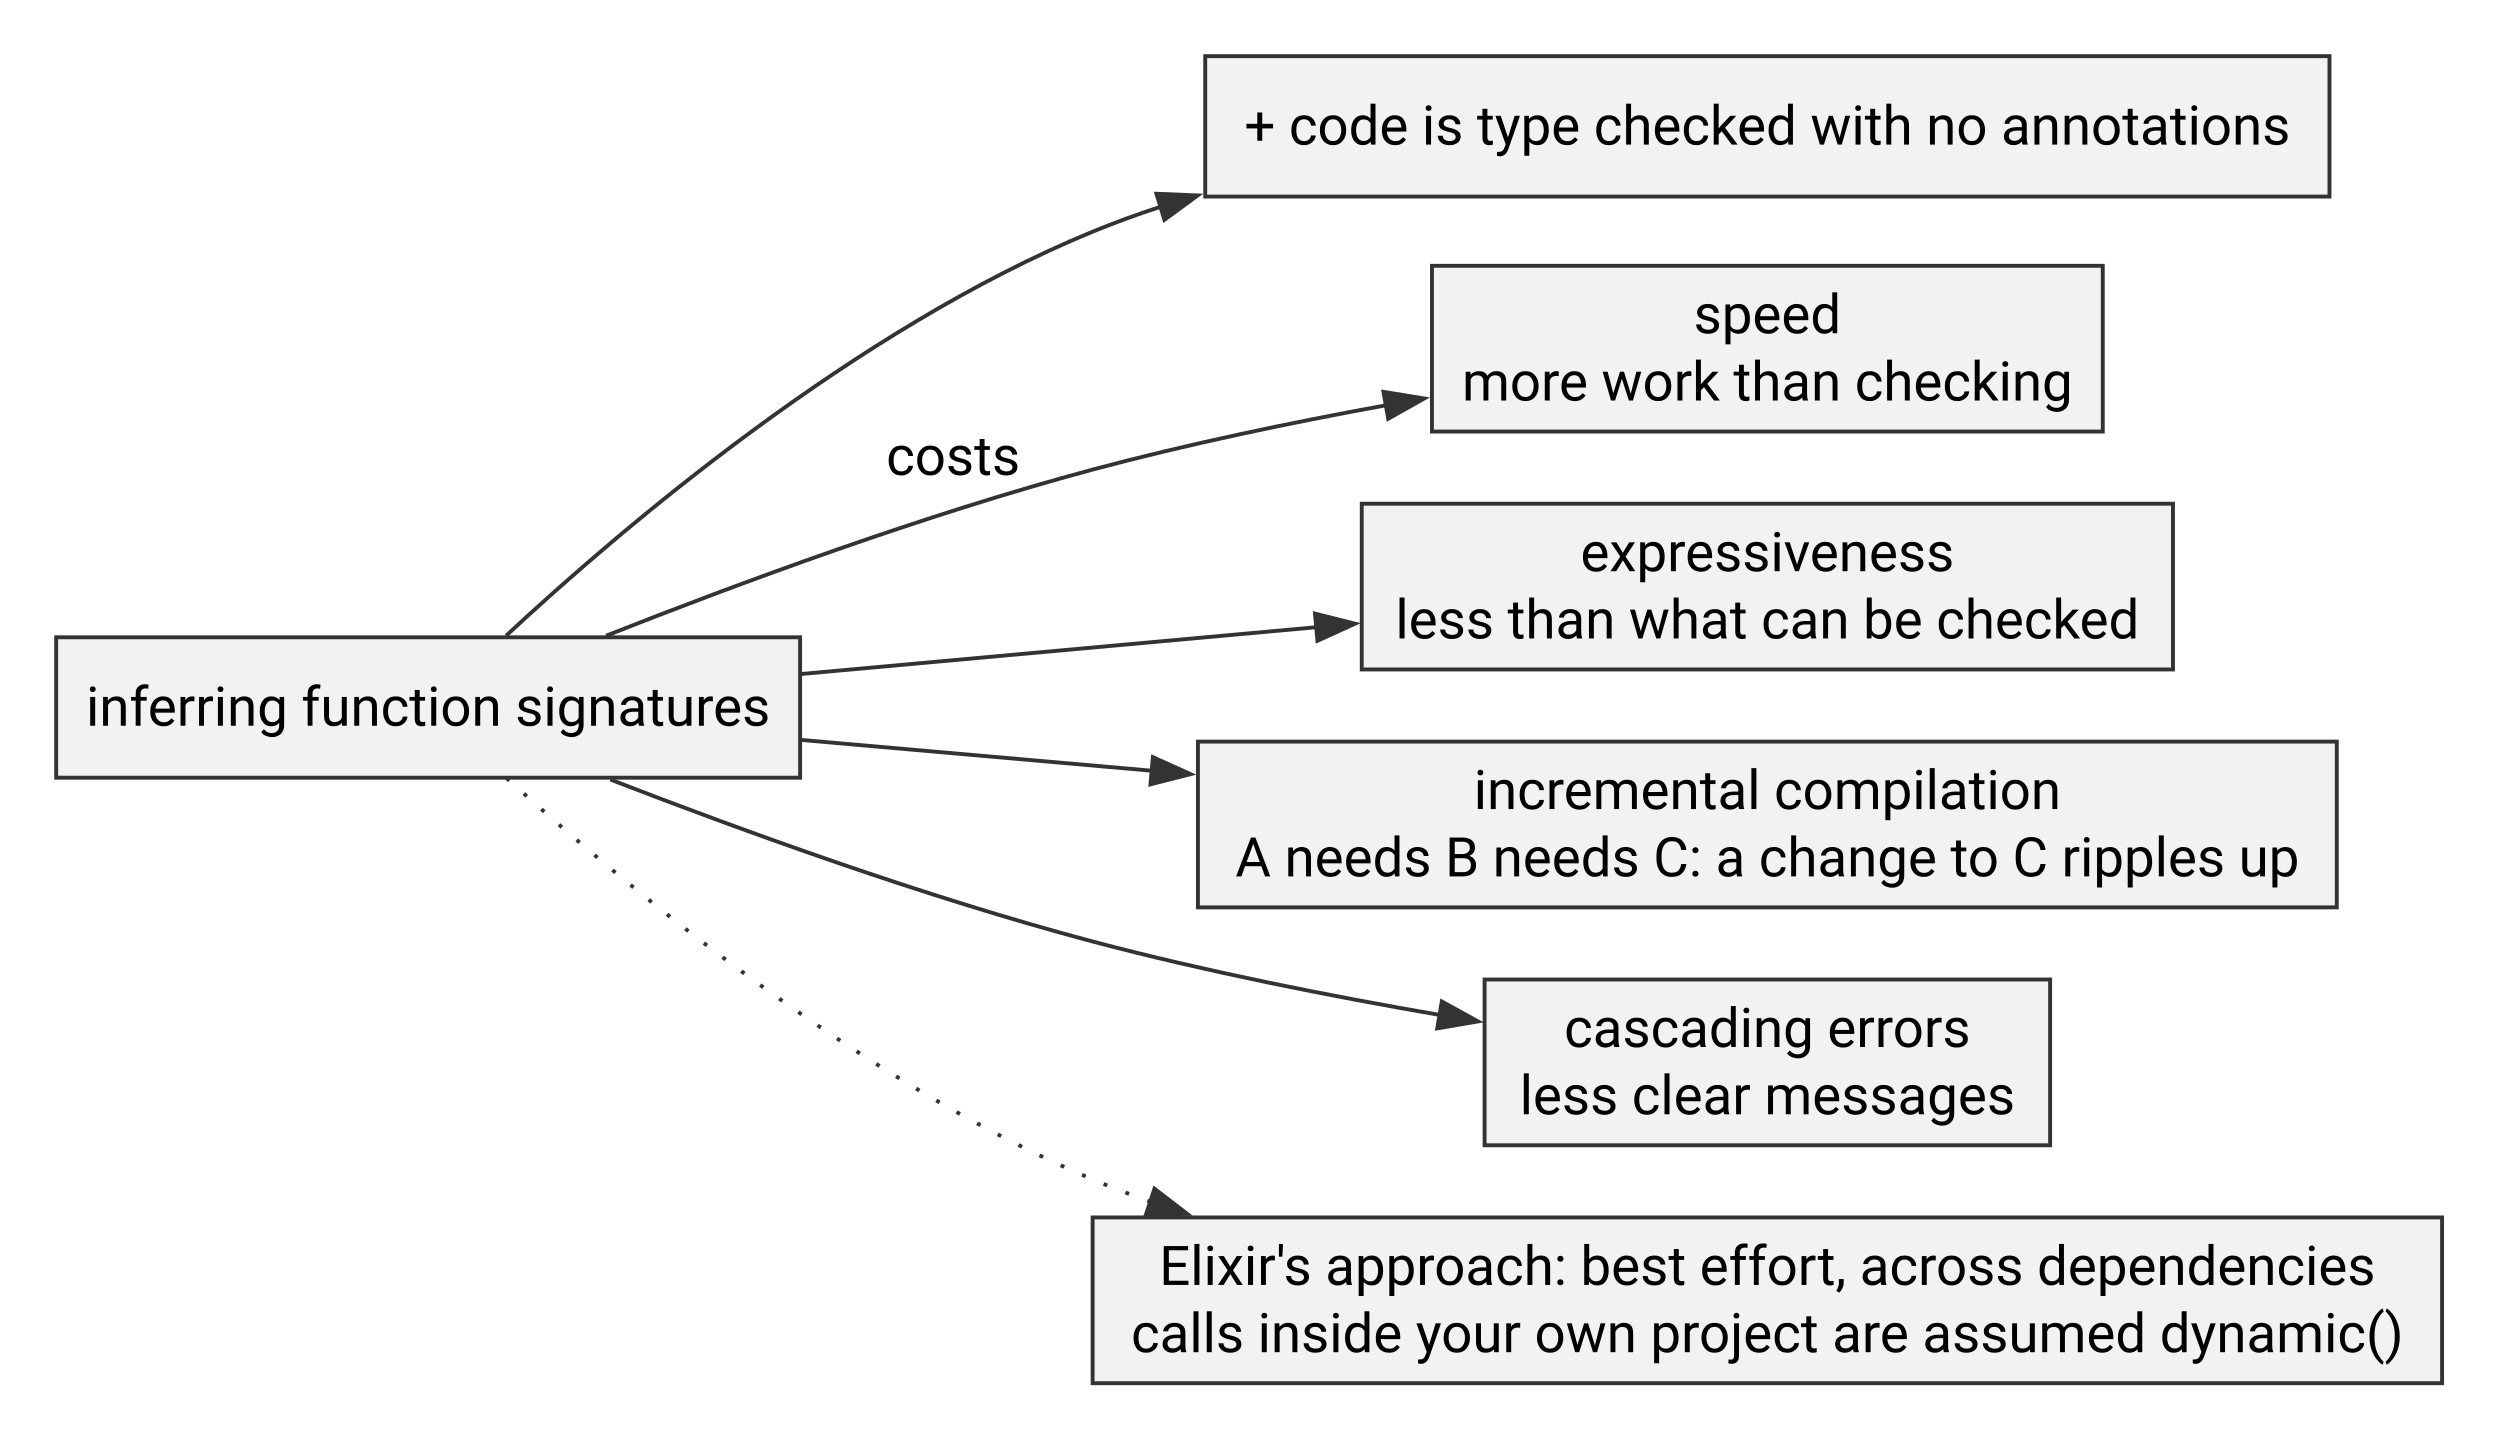
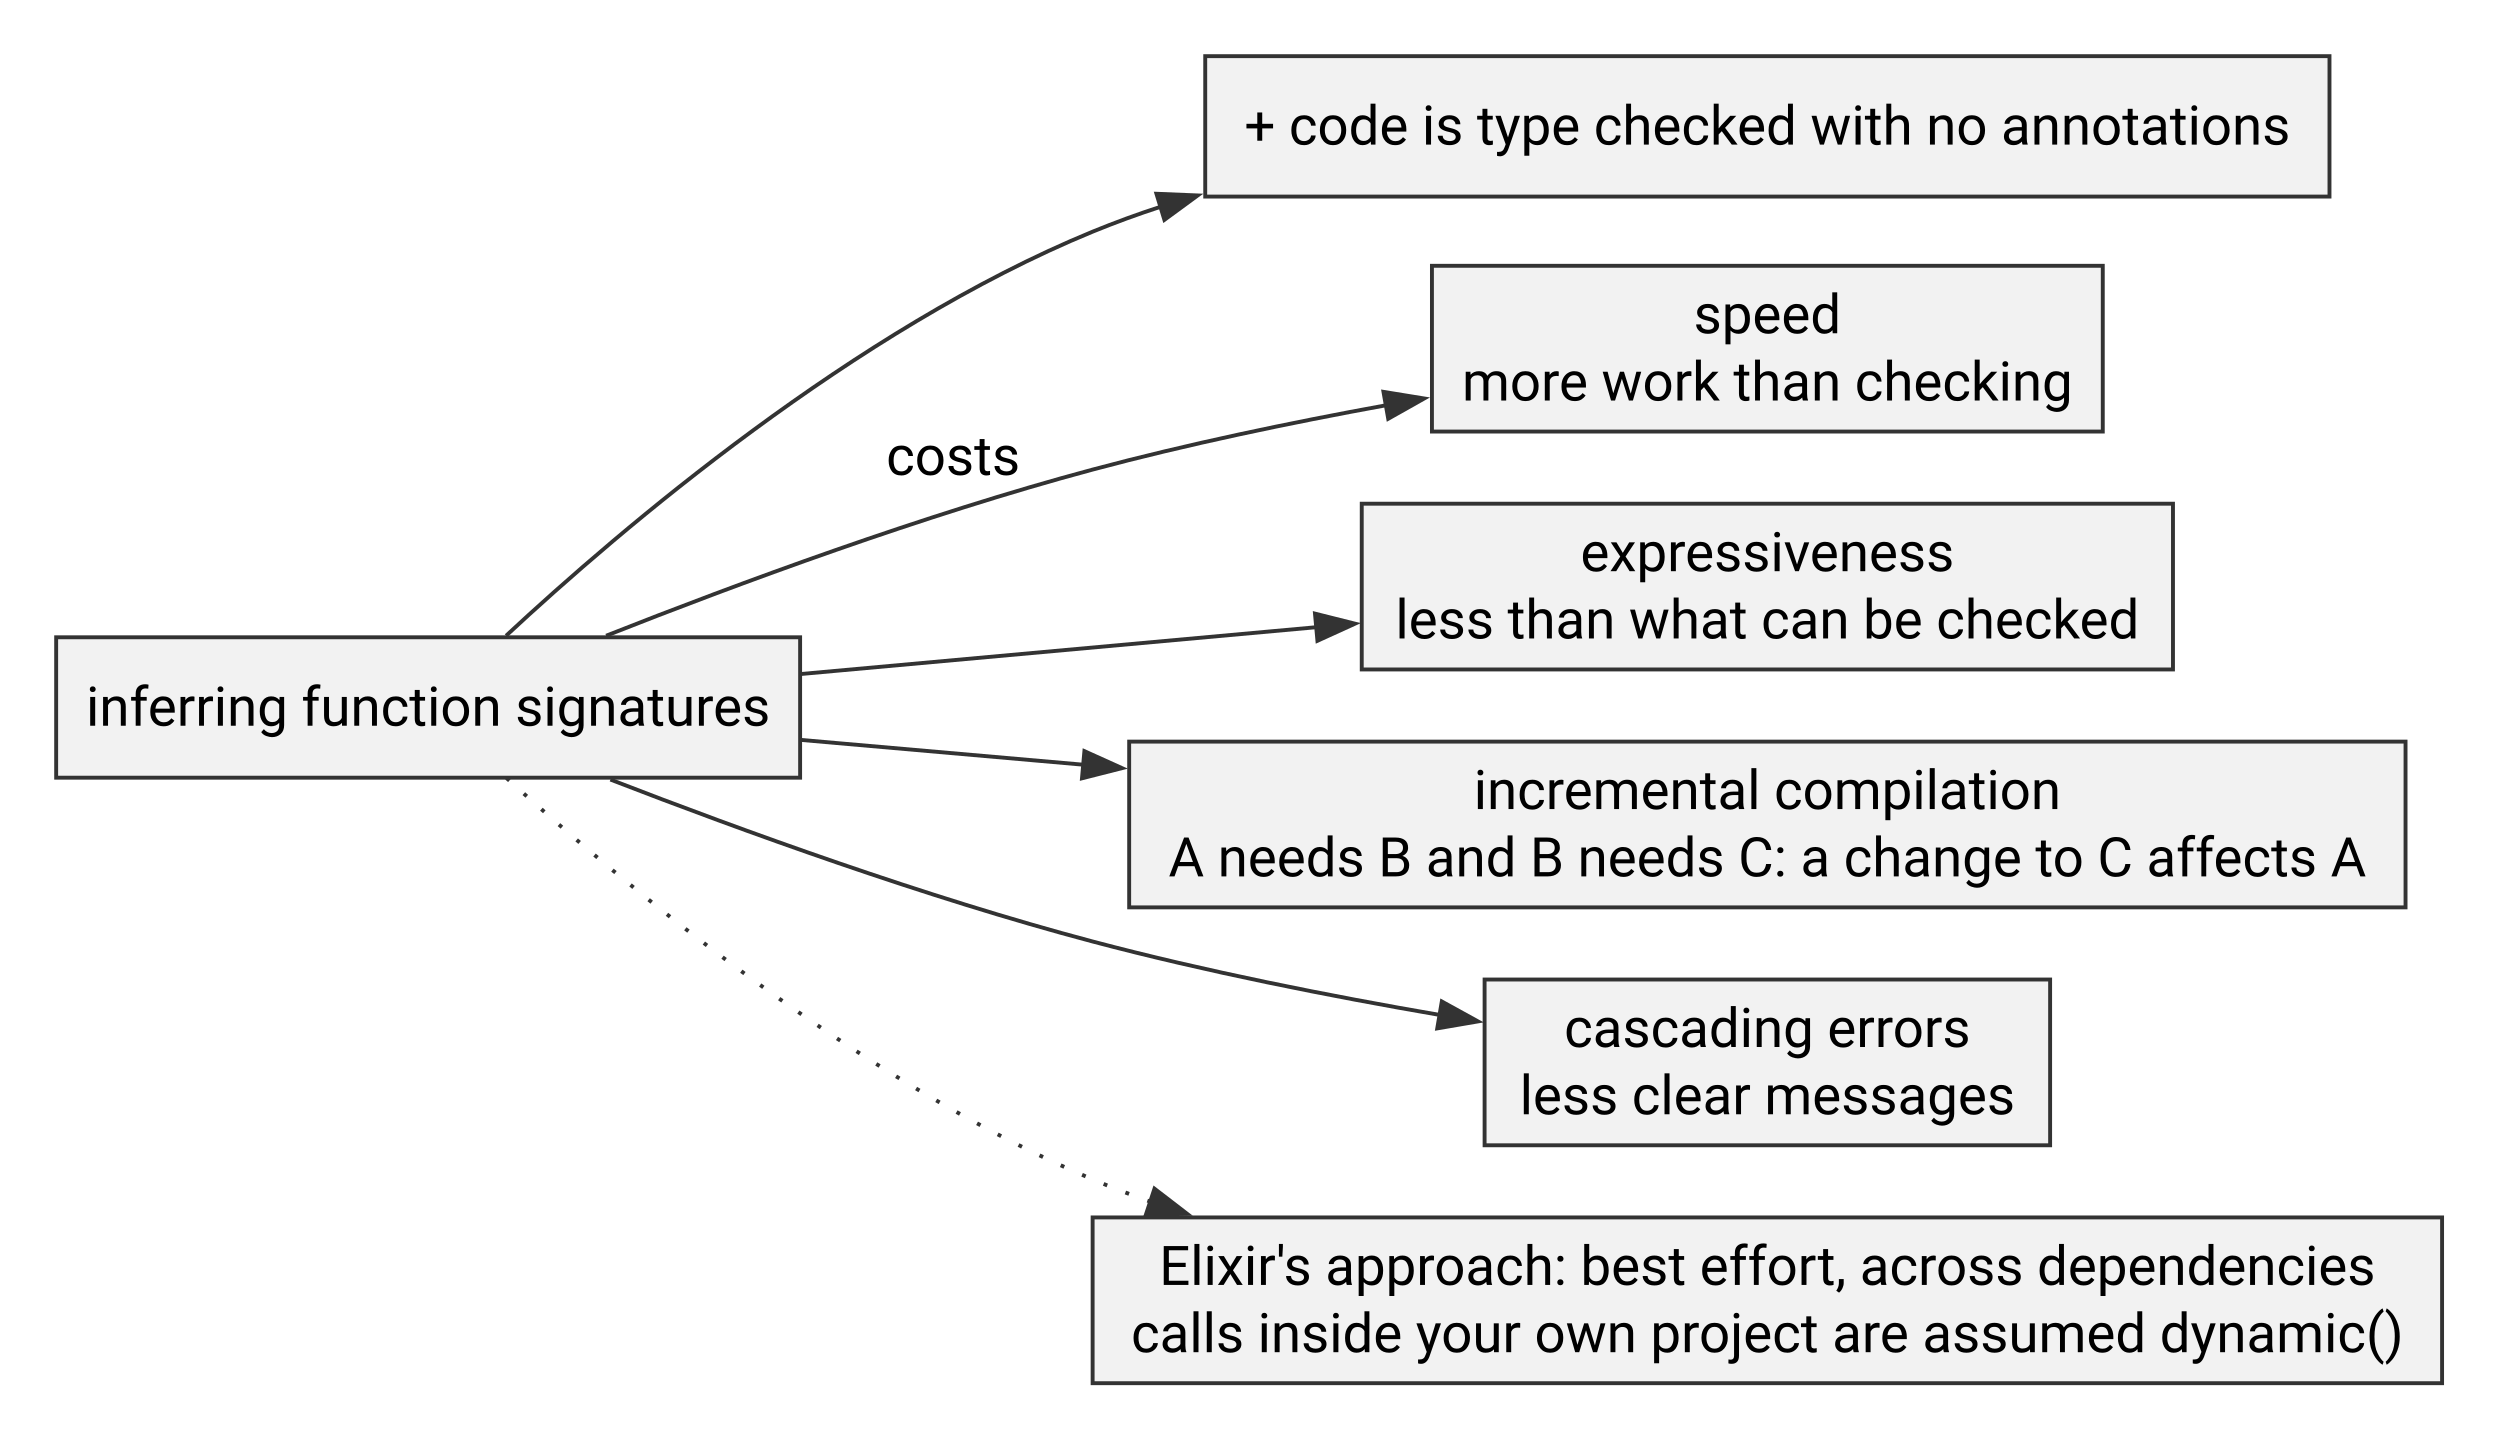
<svg xmlns="http://www.w3.org/2000/svg" width="641pt" height="369pt" viewBox="0.00 0.00 641.00 369.00">
  <g id="graph0" class="graph" transform="scale(1 1) rotate(0) translate(14.4 354.65)">
    <g id="node1" class="node hl">
      <polygon fill="#f2f2f2" stroke="#333333" points="190.75,-191.25 0,-191.25 0,-155.25 190.75,-155.25 190.75,-191.25" />
      <text xml:space="preserve" text-anchor="middle" x="95.38" y="-168.57" font-family="Roboto" font-size="14.00">inferring function signatures</text>
    </g>
    <g id="node2" class="node hl">
      <polygon fill="#f2f2f2" stroke="#333333" points="582.88,-340.25 294.62,-340.25 294.62,-304.25 582.88,-304.25 582.88,-340.25" />
      <text xml:space="preserve" text-anchor="middle" x="438.75" y="-317.57" font-family="Roboto" font-size="14.00">+ code is type checked with no annotations</text>
    </g>
    <g id="edge1" class="edge">
      <path fill="none" stroke="#333333" d="M115.36,-191.65C144.87,-219.09 204.75,-270.18 265.75,-295.25 271.43,-297.58 277.29,-299.72 283.27,-301.67" />
      <polygon fill="#333333" stroke="#333333" points="282.11,-304.97 292.69,-304.54 284.15,-298.28 282.11,-304.97" />
    </g>
    <g id="node3" class="node">
      <polygon fill="#f2f2f2" stroke="#333333" points="524.75,-286.5 352.75,-286.5 352.75,-244 524.75,-244 524.75,-286.5" />
      <text xml:space="preserve" text-anchor="middle" x="438.75" y="-269.2" font-family="Roboto" font-size="14.00">speed</text>
      <text xml:space="preserve" text-anchor="middle" x="438.75" y="-251.95" font-family="Roboto" font-size="14.00">more work than checking</text>
    </g>
    <g id="edge2" class="edge">
      <path fill="none" stroke="#333333" d="M141.01,-191.65C174.79,-205 222.58,-222.67 265.75,-234.25 289.89,-240.72 316.31,-246.24 341.04,-250.75" />
      <polygon fill="#333333" stroke="#333333" points="340.32,-254.18 350.77,-252.48 341.54,-247.28 340.32,-254.18" />
      <text xml:space="preserve" text-anchor="middle" x="228.25" y="-232.88" font-family="Roboto" font-size="14.00"> costs</text>
    </g>
    <g id="node4" class="node">
      <polygon fill="#f2f2f2" stroke="#333333" points="542.75,-225.5 334.75,-225.5 334.75,-183 542.75,-183 542.75,-225.5" />
      <text xml:space="preserve" text-anchor="middle" x="438.75" y="-208.2" font-family="Roboto" font-size="14.00">expressiveness</text>
      <text xml:space="preserve" text-anchor="middle" x="438.75" y="-190.95" font-family="Roboto" font-size="14.00">less than what can be checked</text>
    </g>
    <g id="edge3" class="edge">
      <path fill="none" stroke="#333333" d="M191.01,-181.84C231.95,-185.56 280.22,-189.95 323.16,-193.84" />
      <polygon fill="#333333" stroke="#333333" points="322.76,-197.32 333.03,-194.74 323.39,-190.35 322.76,-197.32" />
    </g>
    <g id="node5" class="node">
-       <polygon fill="#f2f2f2" stroke="#333333" points="584.75,-164.5 292.75,-164.5 292.75,-122 584.75,-122 584.75,-164.5" />
+       <polygon fill="#f2f2f2" stroke="#333333" points="602.38,-164.5 275.12,-164.5 275.12,-122 602.38,-122 602.38,-164.5" />
      <text xml:space="preserve" text-anchor="middle" x="438.75" y="-147.2" font-family="Roboto" font-size="14.00">incremental compilation</text>
-       <text xml:space="preserve" text-anchor="middle" x="438.75" y="-129.95" font-family="Roboto" font-size="14.00">A needs B needs C: a change to C ripples up</text>
+       <text xml:space="preserve" text-anchor="middle" x="438.75" y="-129.95" font-family="Roboto" font-size="14.00">A needs B and B needs C: a change to C affects A</text>
    </g>
    <g id="edge4" class="edge">
-       <path fill="none" stroke="#333333" d="M191.01,-164.93C218.96,-162.48 250.32,-159.72 281.07,-157.02" />
-       <polygon fill="#333333" stroke="#333333" points="281.2,-160.52 290.85,-156.16 280.58,-153.55 281.2,-160.52" />
+       <path fill="none" stroke="#333333" d="M191.01,-164.93C213.6,-162.95 238.42,-160.77 263.35,-158.58" />
+       <polygon fill="#333333" stroke="#333333" points="263.64,-162.06 273.29,-157.7 263.02,-155.09 263.64,-162.06" />
    </g>
    <g id="node6" class="node">
      <polygon fill="#f2f2f2" stroke="#333333" points="511.25,-103.5 366.25,-103.5 366.25,-61 511.25,-61 511.25,-103.5" />
      <text xml:space="preserve" text-anchor="middle" x="438.75" y="-86.2" font-family="Roboto" font-size="14.00">cascading errors</text>
      <text xml:space="preserve" text-anchor="middle" x="438.75" y="-68.95" font-family="Roboto" font-size="14.00">less clear messages</text>
    </g>
    <g id="edge5" class="edge">
      <path fill="none" stroke="#333333" d="M142.11,-154.77C175.84,-141.71 223.08,-124.57 265.75,-113.25 294.49,-105.62 326.43,-99.29 354.91,-94.39" />
      <polygon fill="#333333" stroke="#333333" points="355.28,-97.87 364.56,-92.76 354.11,-90.97 355.28,-97.87" />
    </g>
    <g id="node7" class="node">
      <polygon fill="#f2f2f2" stroke="#333333" points="611.75,-42.5 265.75,-42.5 265.75,0 611.75,0 611.75,-42.5" />
      <text xml:space="preserve" text-anchor="middle" x="438.75" y="-25.2" font-family="Roboto" font-size="14.00">Elixir's approach: best effort, across dependencies</text>
      <text xml:space="preserve" text-anchor="middle" x="438.75" y="-7.95" font-family="Roboto" font-size="14.00">calls inside your own project are assumed dynamic()</text>
    </g>
    <g id="edge6" class="edge">
      <path fill="none" stroke="#333333" stroke-dasharray="1,5" d="M115.46,-155.17C145.11,-128.19 205.15,-77.82 265.75,-52.25 270.65,-50.18 275.68,-48.26 280.8,-46.45" />
      <polygon fill="#333333" stroke="#333333" points="281.61,-49.87 290.01,-43.41 279.41,-43.23 281.61,-49.87" />
    </g>
  </g>
</svg>
